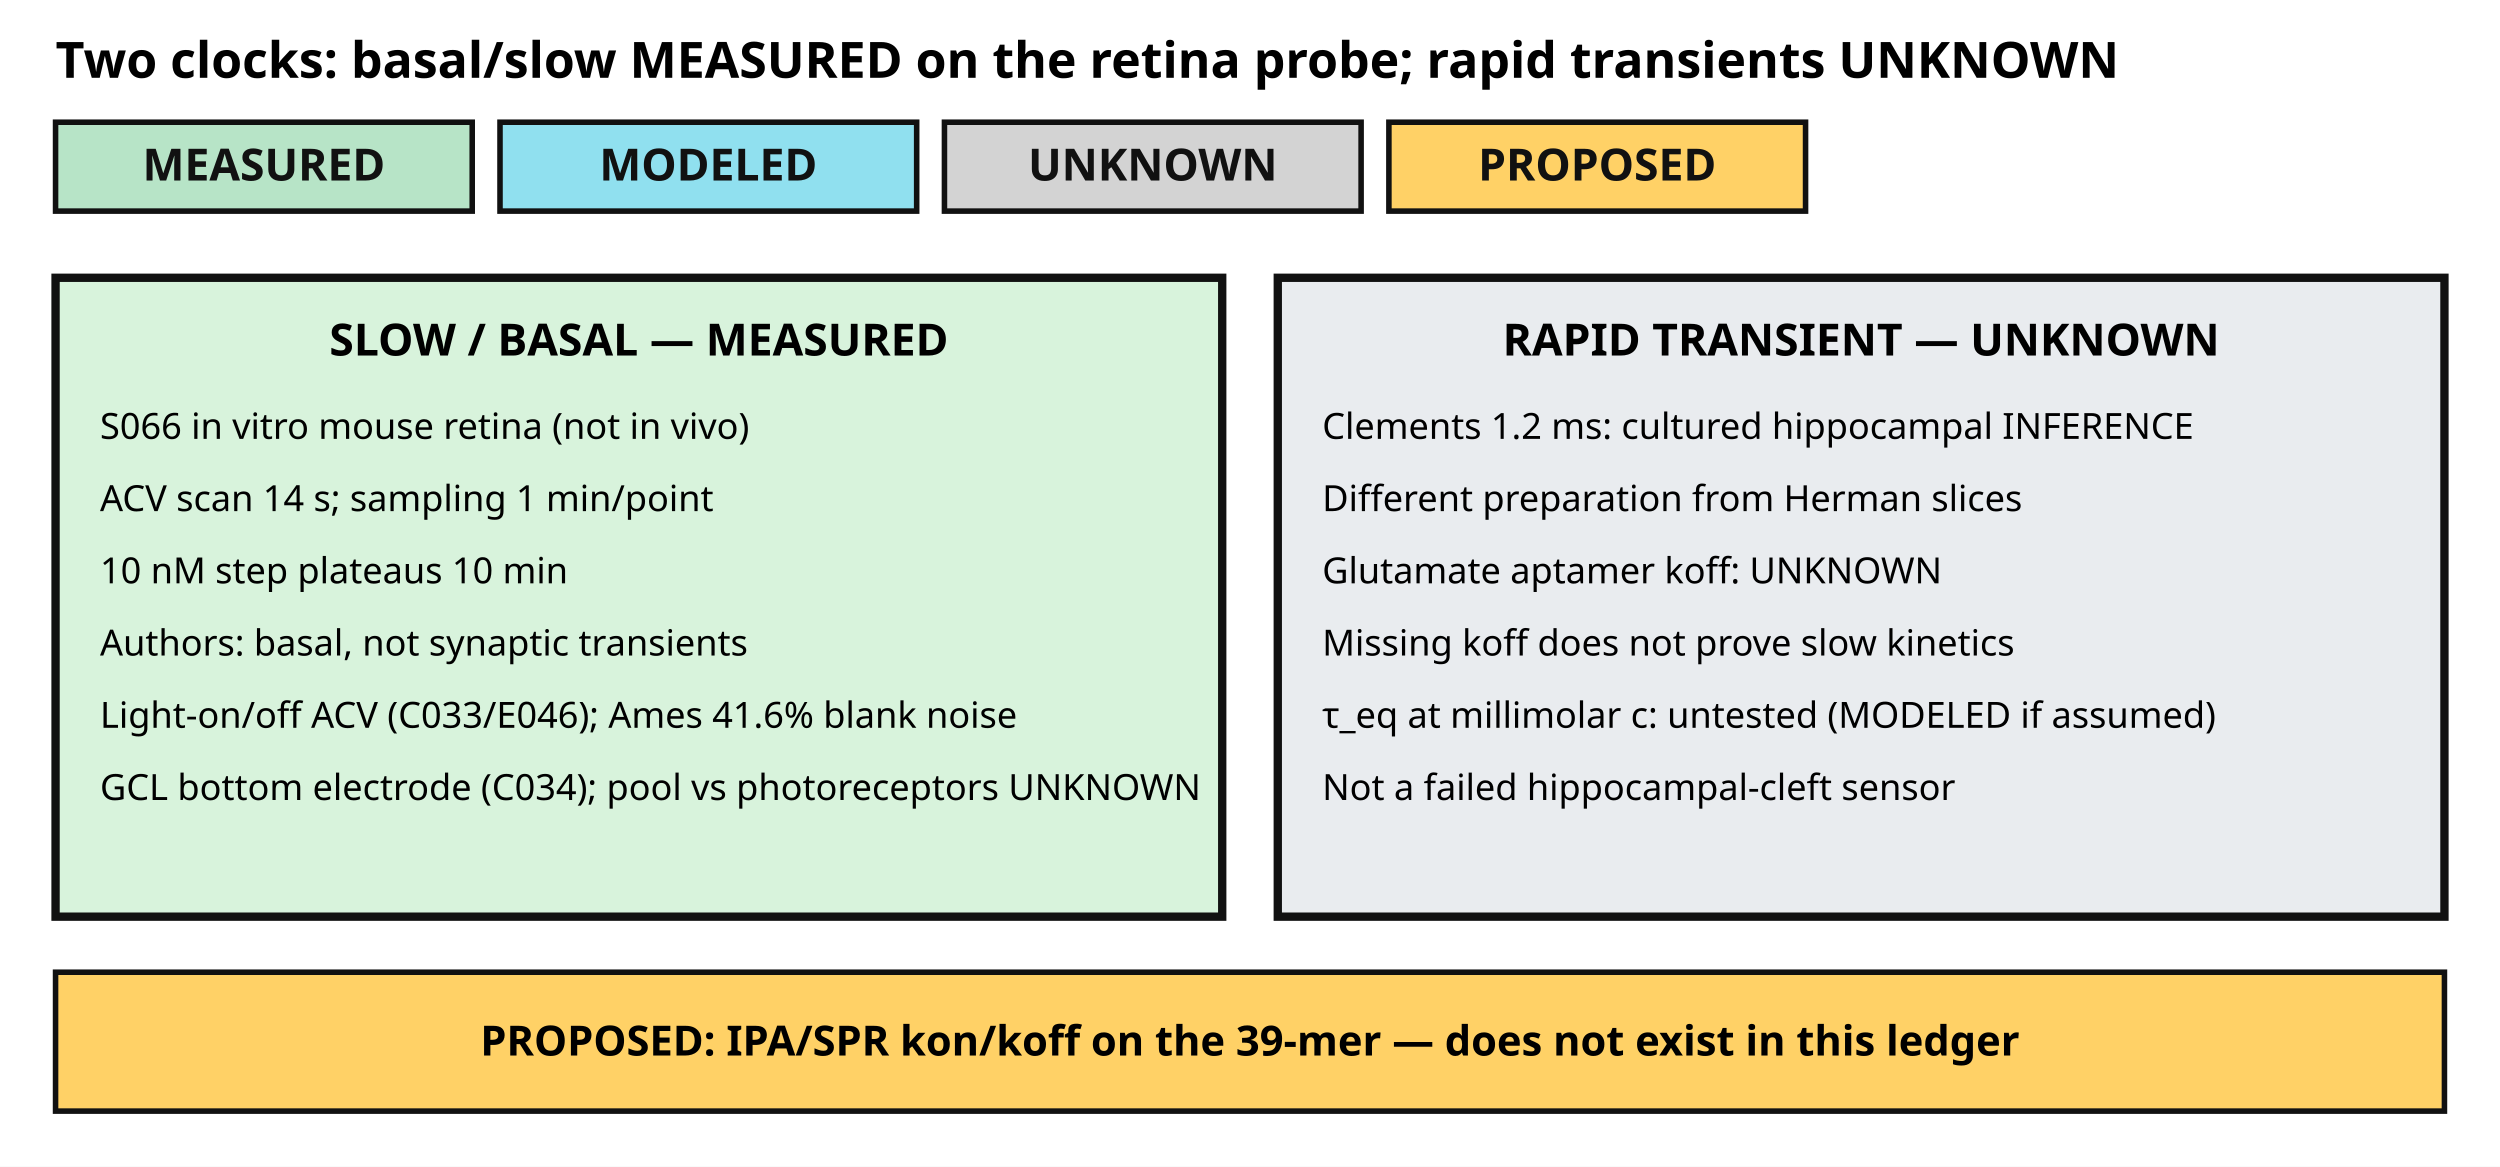
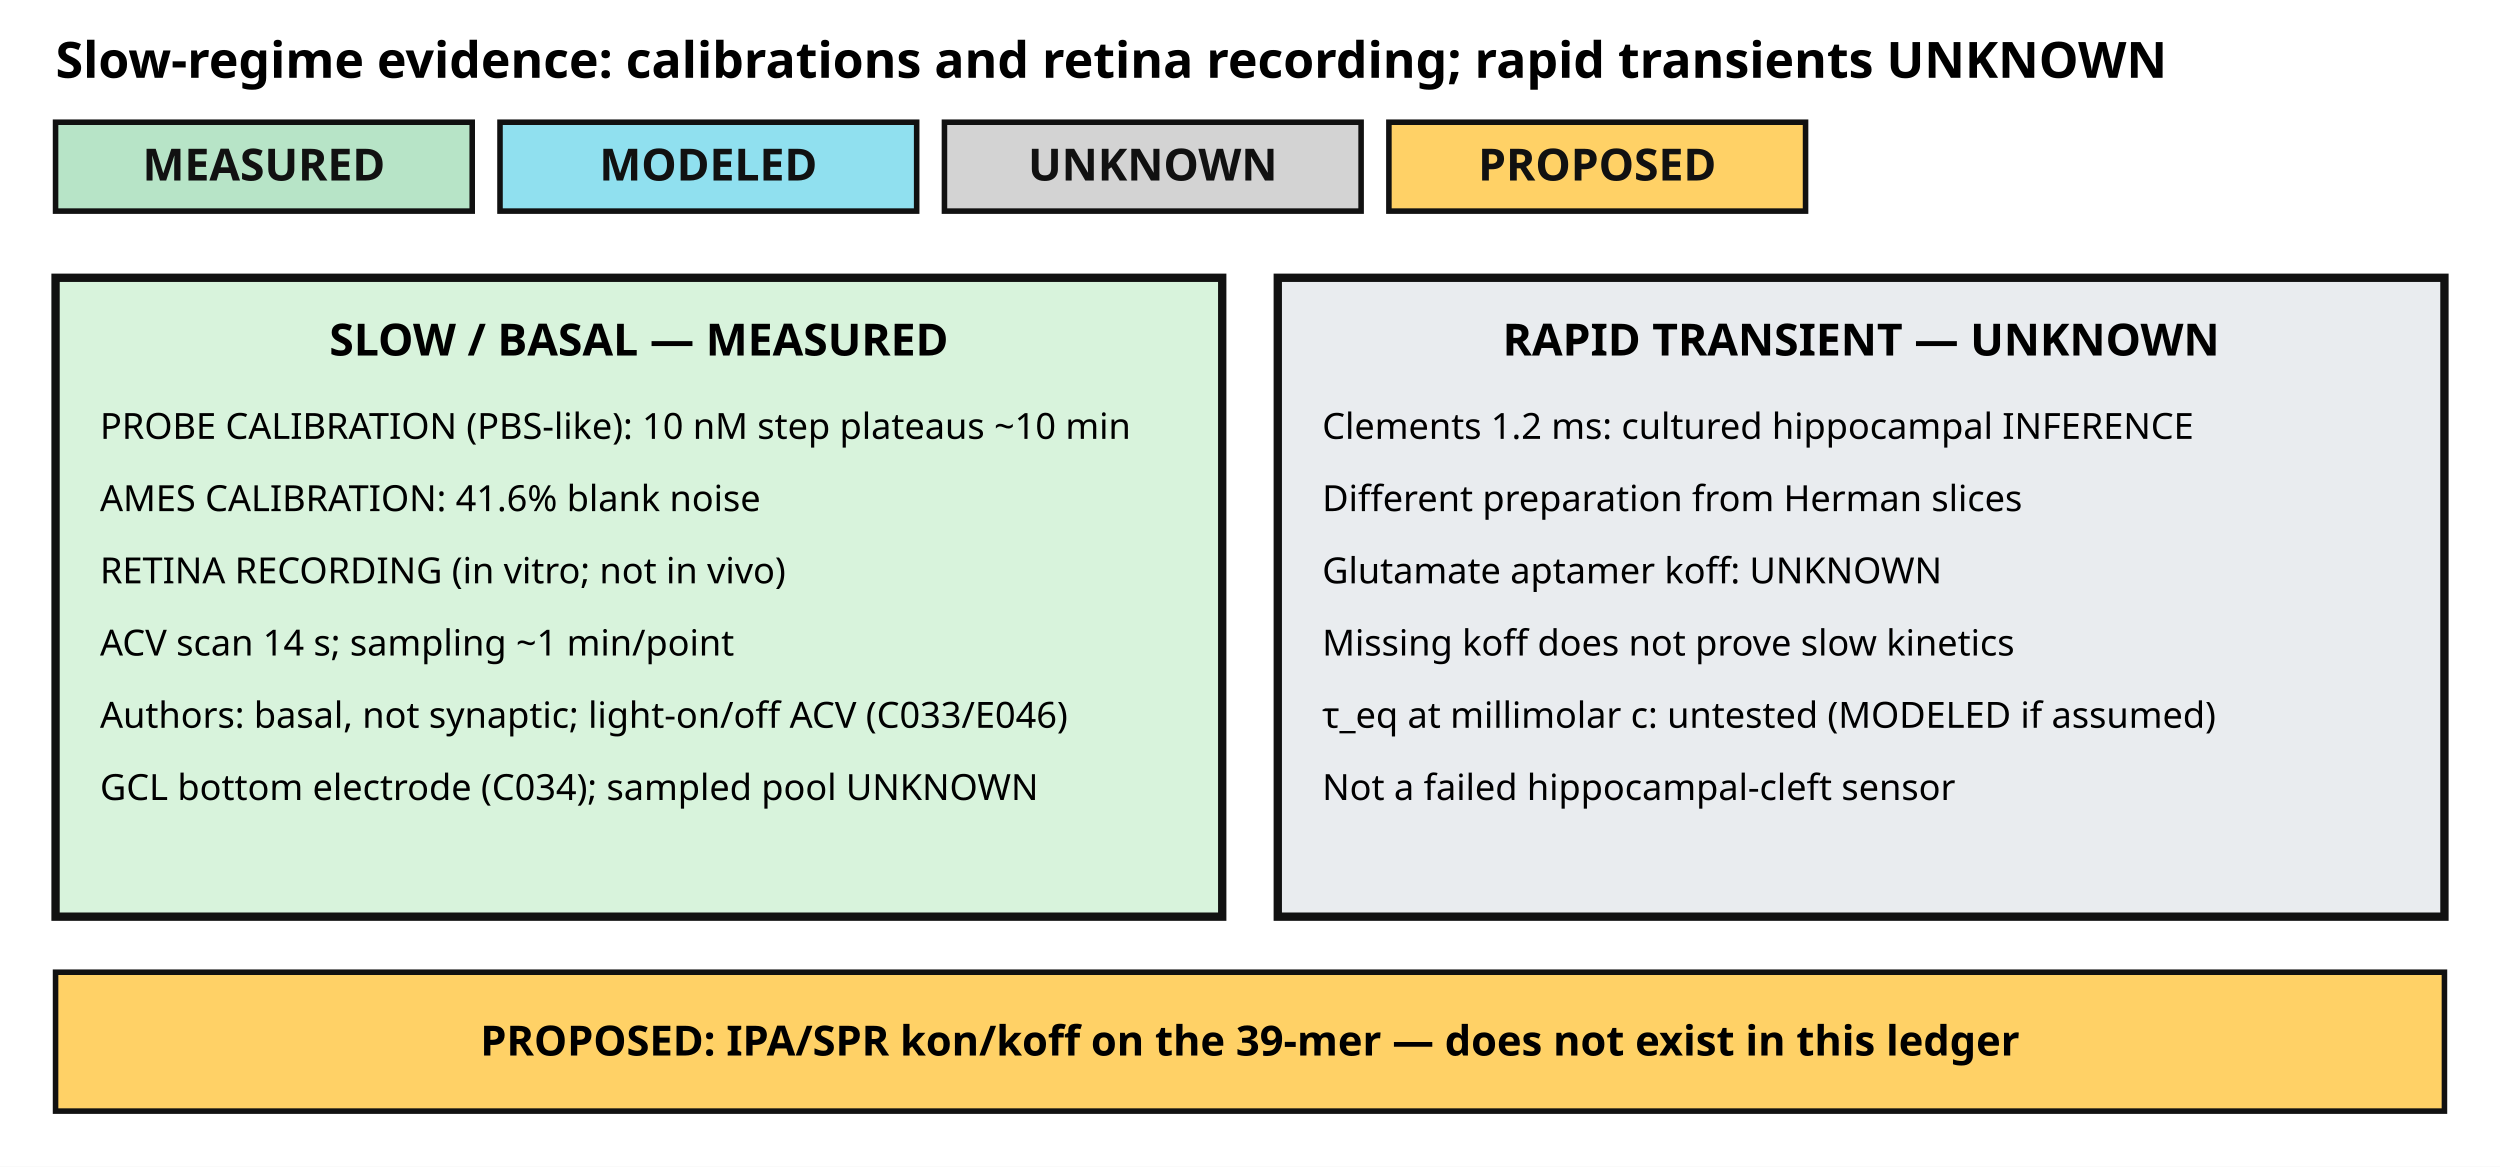
<svg xmlns="http://www.w3.org/2000/svg" width="900" height="420">
  <rect x="0" y="0" width="900" height="420" fill="#fff" />
-   <text x="20" y="28" font-size="18" font-family="sans-serif" font-weight="bold">Two clocks: basal/slow MEASURED on the retina probe; rapid transients UNKNOWN</text>
+   <text x="20" y="28" font-size="18" font-family="sans-serif" font-weight="bold">Slow-regime evidence: calibrations and retina recording; rapid transients UNKNOWN</text>
  <rect x="20" y="44" width="150" height="32" fill="#b7e4c7" stroke="#111" stroke-width="2" />
  <text x="95.0" y="65.0" font-size="16" font-family="sans-serif" font-weight="bold" text-anchor="middle" fill="#111">MEASURED</text>
  <rect x="180" y="44" width="150" height="32" fill="#90e0ef" stroke="#111" stroke-width="2" />
  <text x="255.0" y="65.0" font-size="16" font-family="sans-serif" font-weight="bold" text-anchor="middle" fill="#111">MODELED</text>
  <rect x="340" y="44" width="150" height="32" fill="#d3d3d3" stroke="#111" stroke-width="2" />
  <text x="415.0" y="65.0" font-size="16" font-family="sans-serif" font-weight="bold" text-anchor="middle" fill="#111">UNKNOWN</text>
  <rect x="500" y="44" width="150" height="32" fill="#ffd166" stroke="#111" stroke-width="2" />
  <text x="575.0" y="65.0" font-size="16" font-family="sans-serif" font-weight="bold" text-anchor="middle" fill="#111">PROPOSED</text>
  <rect x="20" y="100" width="420" height="230" fill="#d8f3dc" stroke="#111" stroke-width="3" />
  <rect x="460" y="100" width="420" height="230" fill="#e9ecef" stroke="#111" stroke-width="3" />
  <text x="230" y="128" font-size="16" font-family="sans-serif" font-weight="bold" text-anchor="middle">SLOW / BASAL  —  MEASURED</text>
  <text x="670" y="128" font-size="16" font-family="sans-serif" font-weight="bold" text-anchor="middle">RAPID TRANSIENT  —  UNKNOWN</text>
-   <text x="36" y="158" font-size="13" font-family="sans-serif">S066 in vitro mouse retina (not in vivo)</text>
-   <text x="36" y="184" font-size="13" font-family="sans-serif">ACV scan 14 s; sampling 1 min/point</text>
-   <text x="36" y="210" font-size="13" font-family="sans-serif">10 nM step plateaus 10 min</text>
-   <text x="36" y="236" font-size="13" font-family="sans-serif">Authors: basal, not synaptic transients</text>
-   <text x="36" y="262" font-size="13" font-family="sans-serif">Light-on/off ACV (C033/E046); Ames 41.6% blank noise</text>
-   <text x="36" y="288" font-size="13" font-family="sans-serif">GCL bottom electrode (C034); pool vs photoreceptors UNKNOWN</text>
+   <text x="36" y="158" font-size="13" font-family="sans-serif">PROBE CALIBRATION (PBS-like): 10 nM step plateaus ~10 min</text>
+   <text x="36" y="184" font-size="13" font-family="sans-serif">AMES CALIBRATION: 41.6% blank noise</text>
+   <text x="36" y="210" font-size="13" font-family="sans-serif">RETINA RECORDING (in vitro; not in vivo)</text>
+   <text x="36" y="236" font-size="13" font-family="sans-serif">ACV scan 14 s; sampling ~1 min/point</text>
+   <text x="36" y="262" font-size="13" font-family="sans-serif">Authors: basal, not synaptic; light-on/off ACV (C033/E046)</text>
+   <text x="36" y="288" font-size="13" font-family="sans-serif">GCL bottom electrode (C034); sampled pool UNKNOWN</text>
  <text x="476" y="158" font-size="13" font-family="sans-serif">Clements 1.2 ms: cultured hippocampal INFERENCE</text>
  <text x="476" y="184" font-size="13" font-family="sans-serif">Different preparation from Herman slices</text>
  <text x="476" y="210" font-size="13" font-family="sans-serif">Glutamate aptamer koff: UNKNOWN</text>
  <text x="476" y="236" font-size="13" font-family="sans-serif">Missing koff does not prove slow kinetics</text>
  <text x="476" y="262" font-size="13" font-family="sans-serif">τ_eq at millimolar c: untested (MODELED if assumed)</text>
  <text x="476" y="288" font-size="13" font-family="sans-serif">Not a failed hippocampal-cleft sensor</text>
  <rect x="20" y="350" width="860" height="50" fill="#ffd166" stroke="#111" stroke-width="2" />
  <text x="450" y="380" font-size="15" font-family="sans-serif" font-weight="bold" text-anchor="middle">PROPOSED: IPA/SPR kon/koff on the 39-mer — does not exist in this ledger</text>
</svg>
